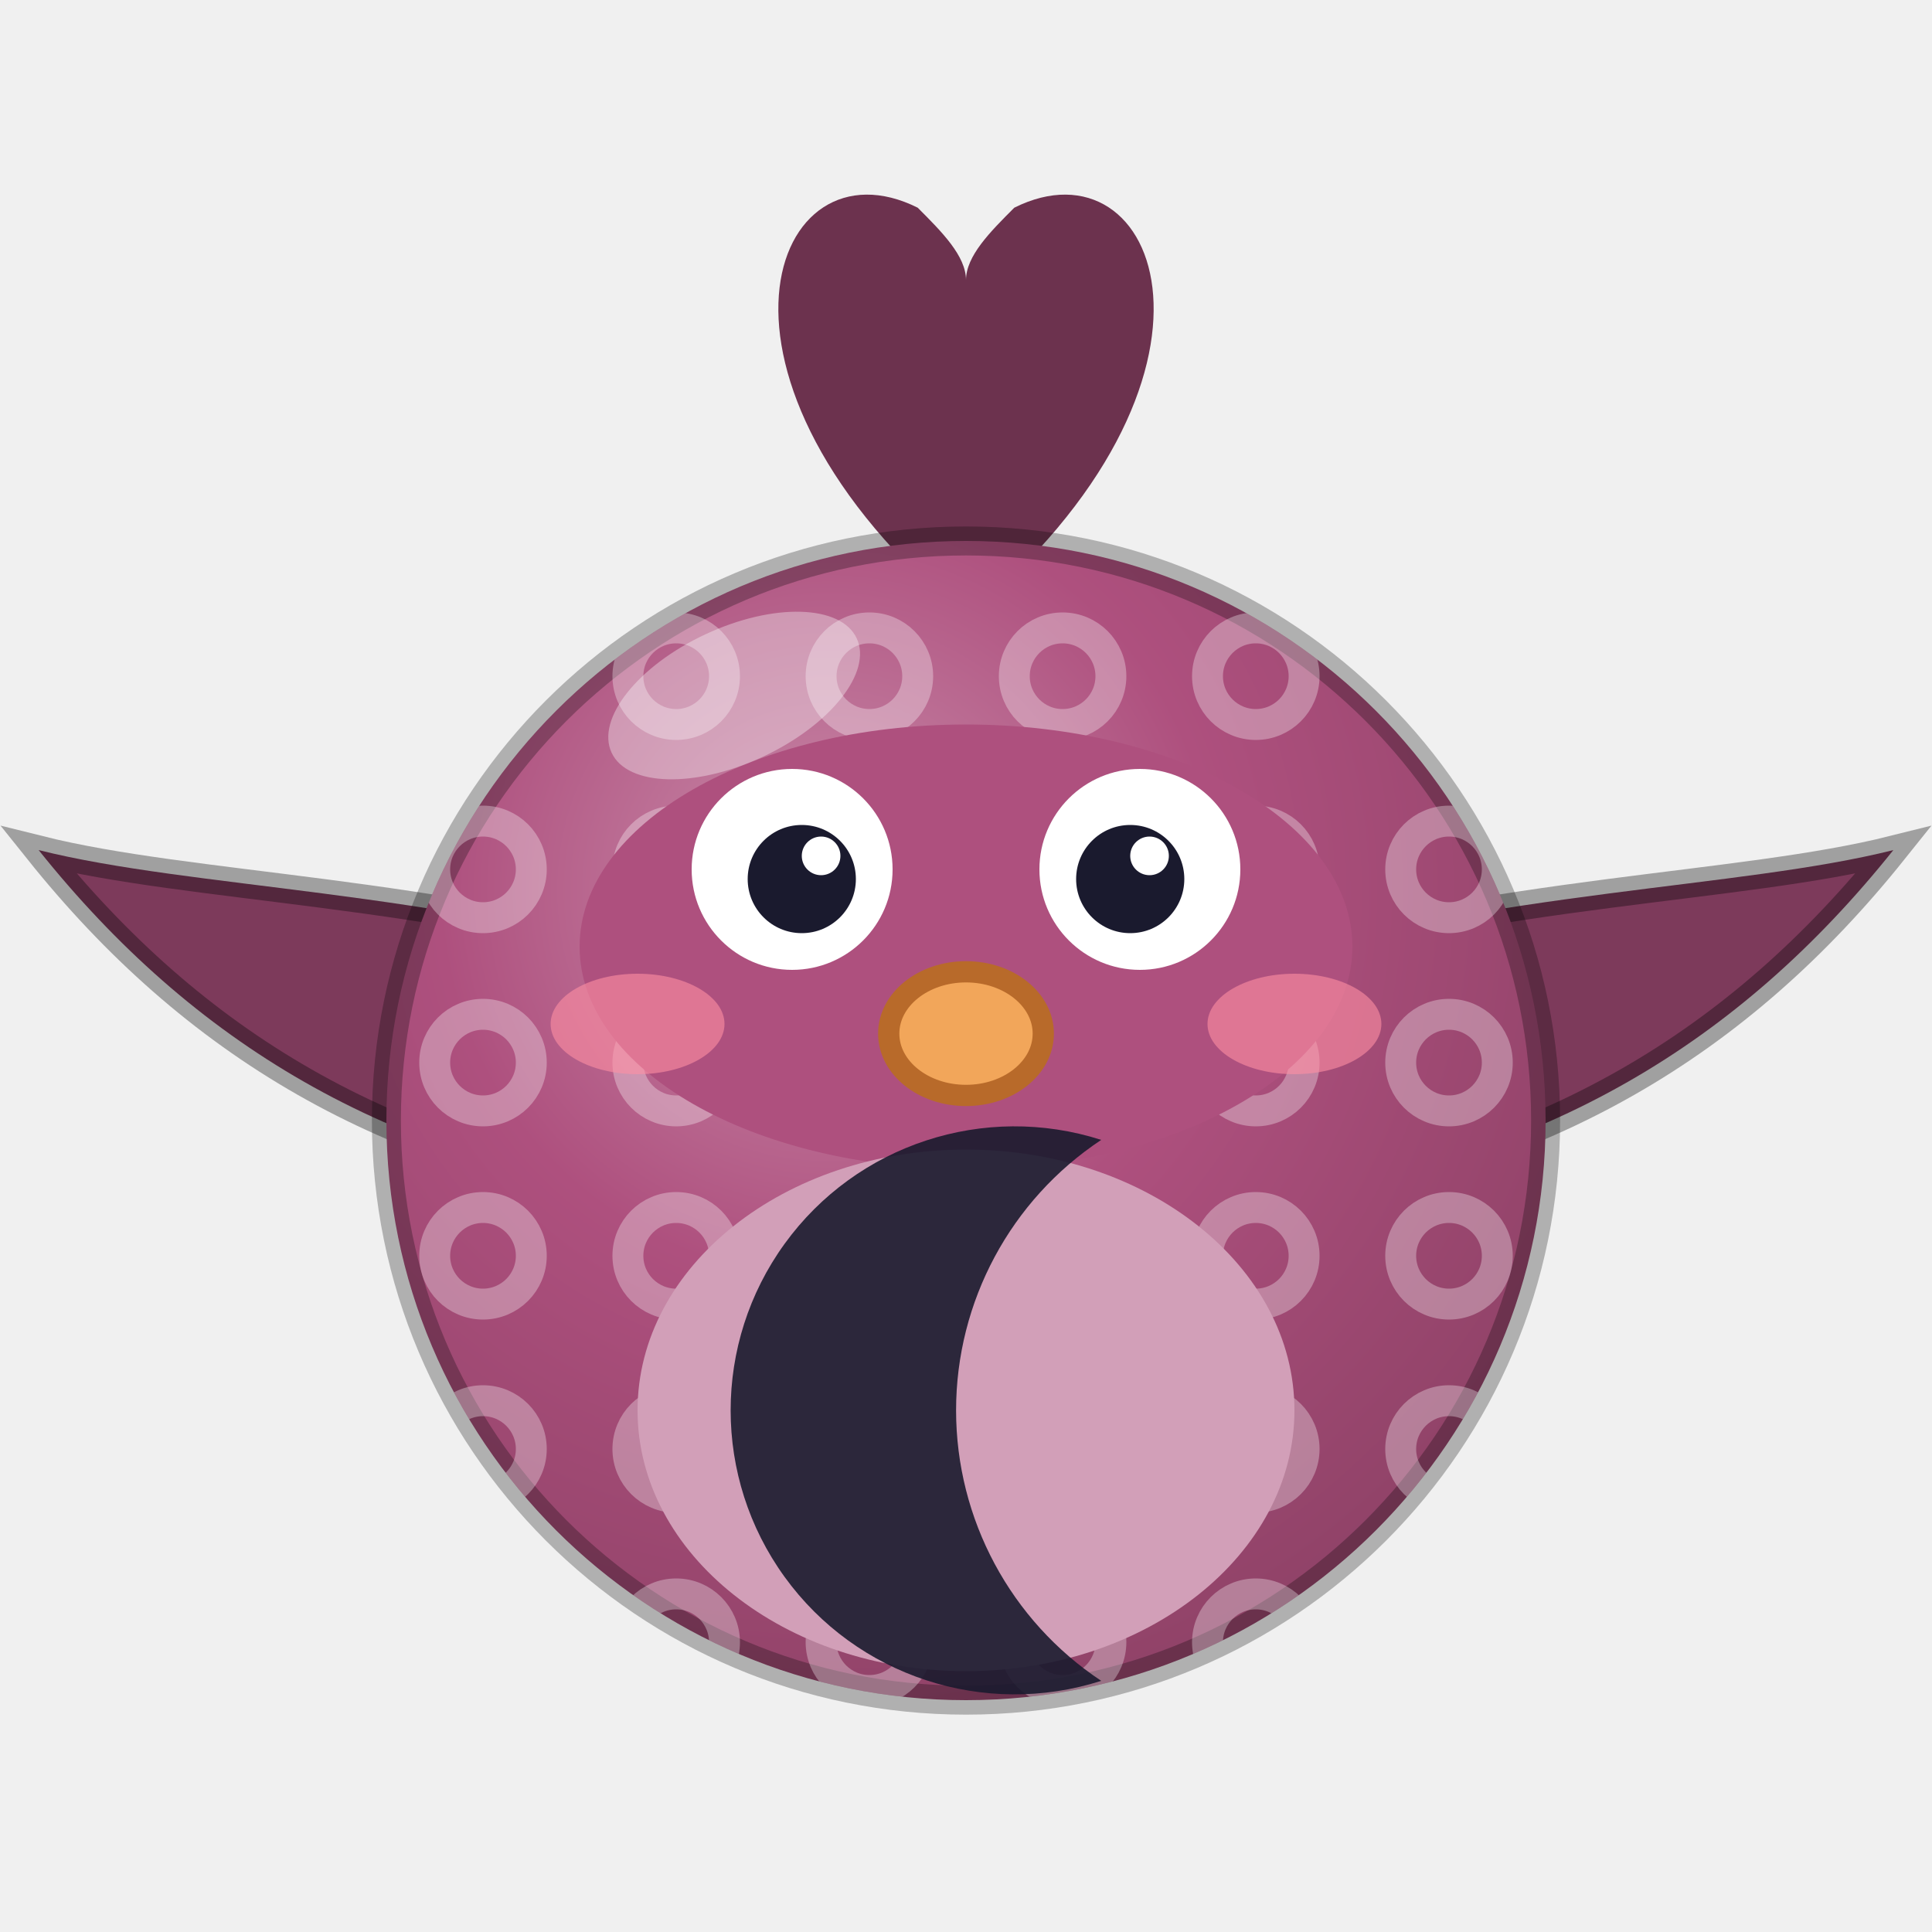
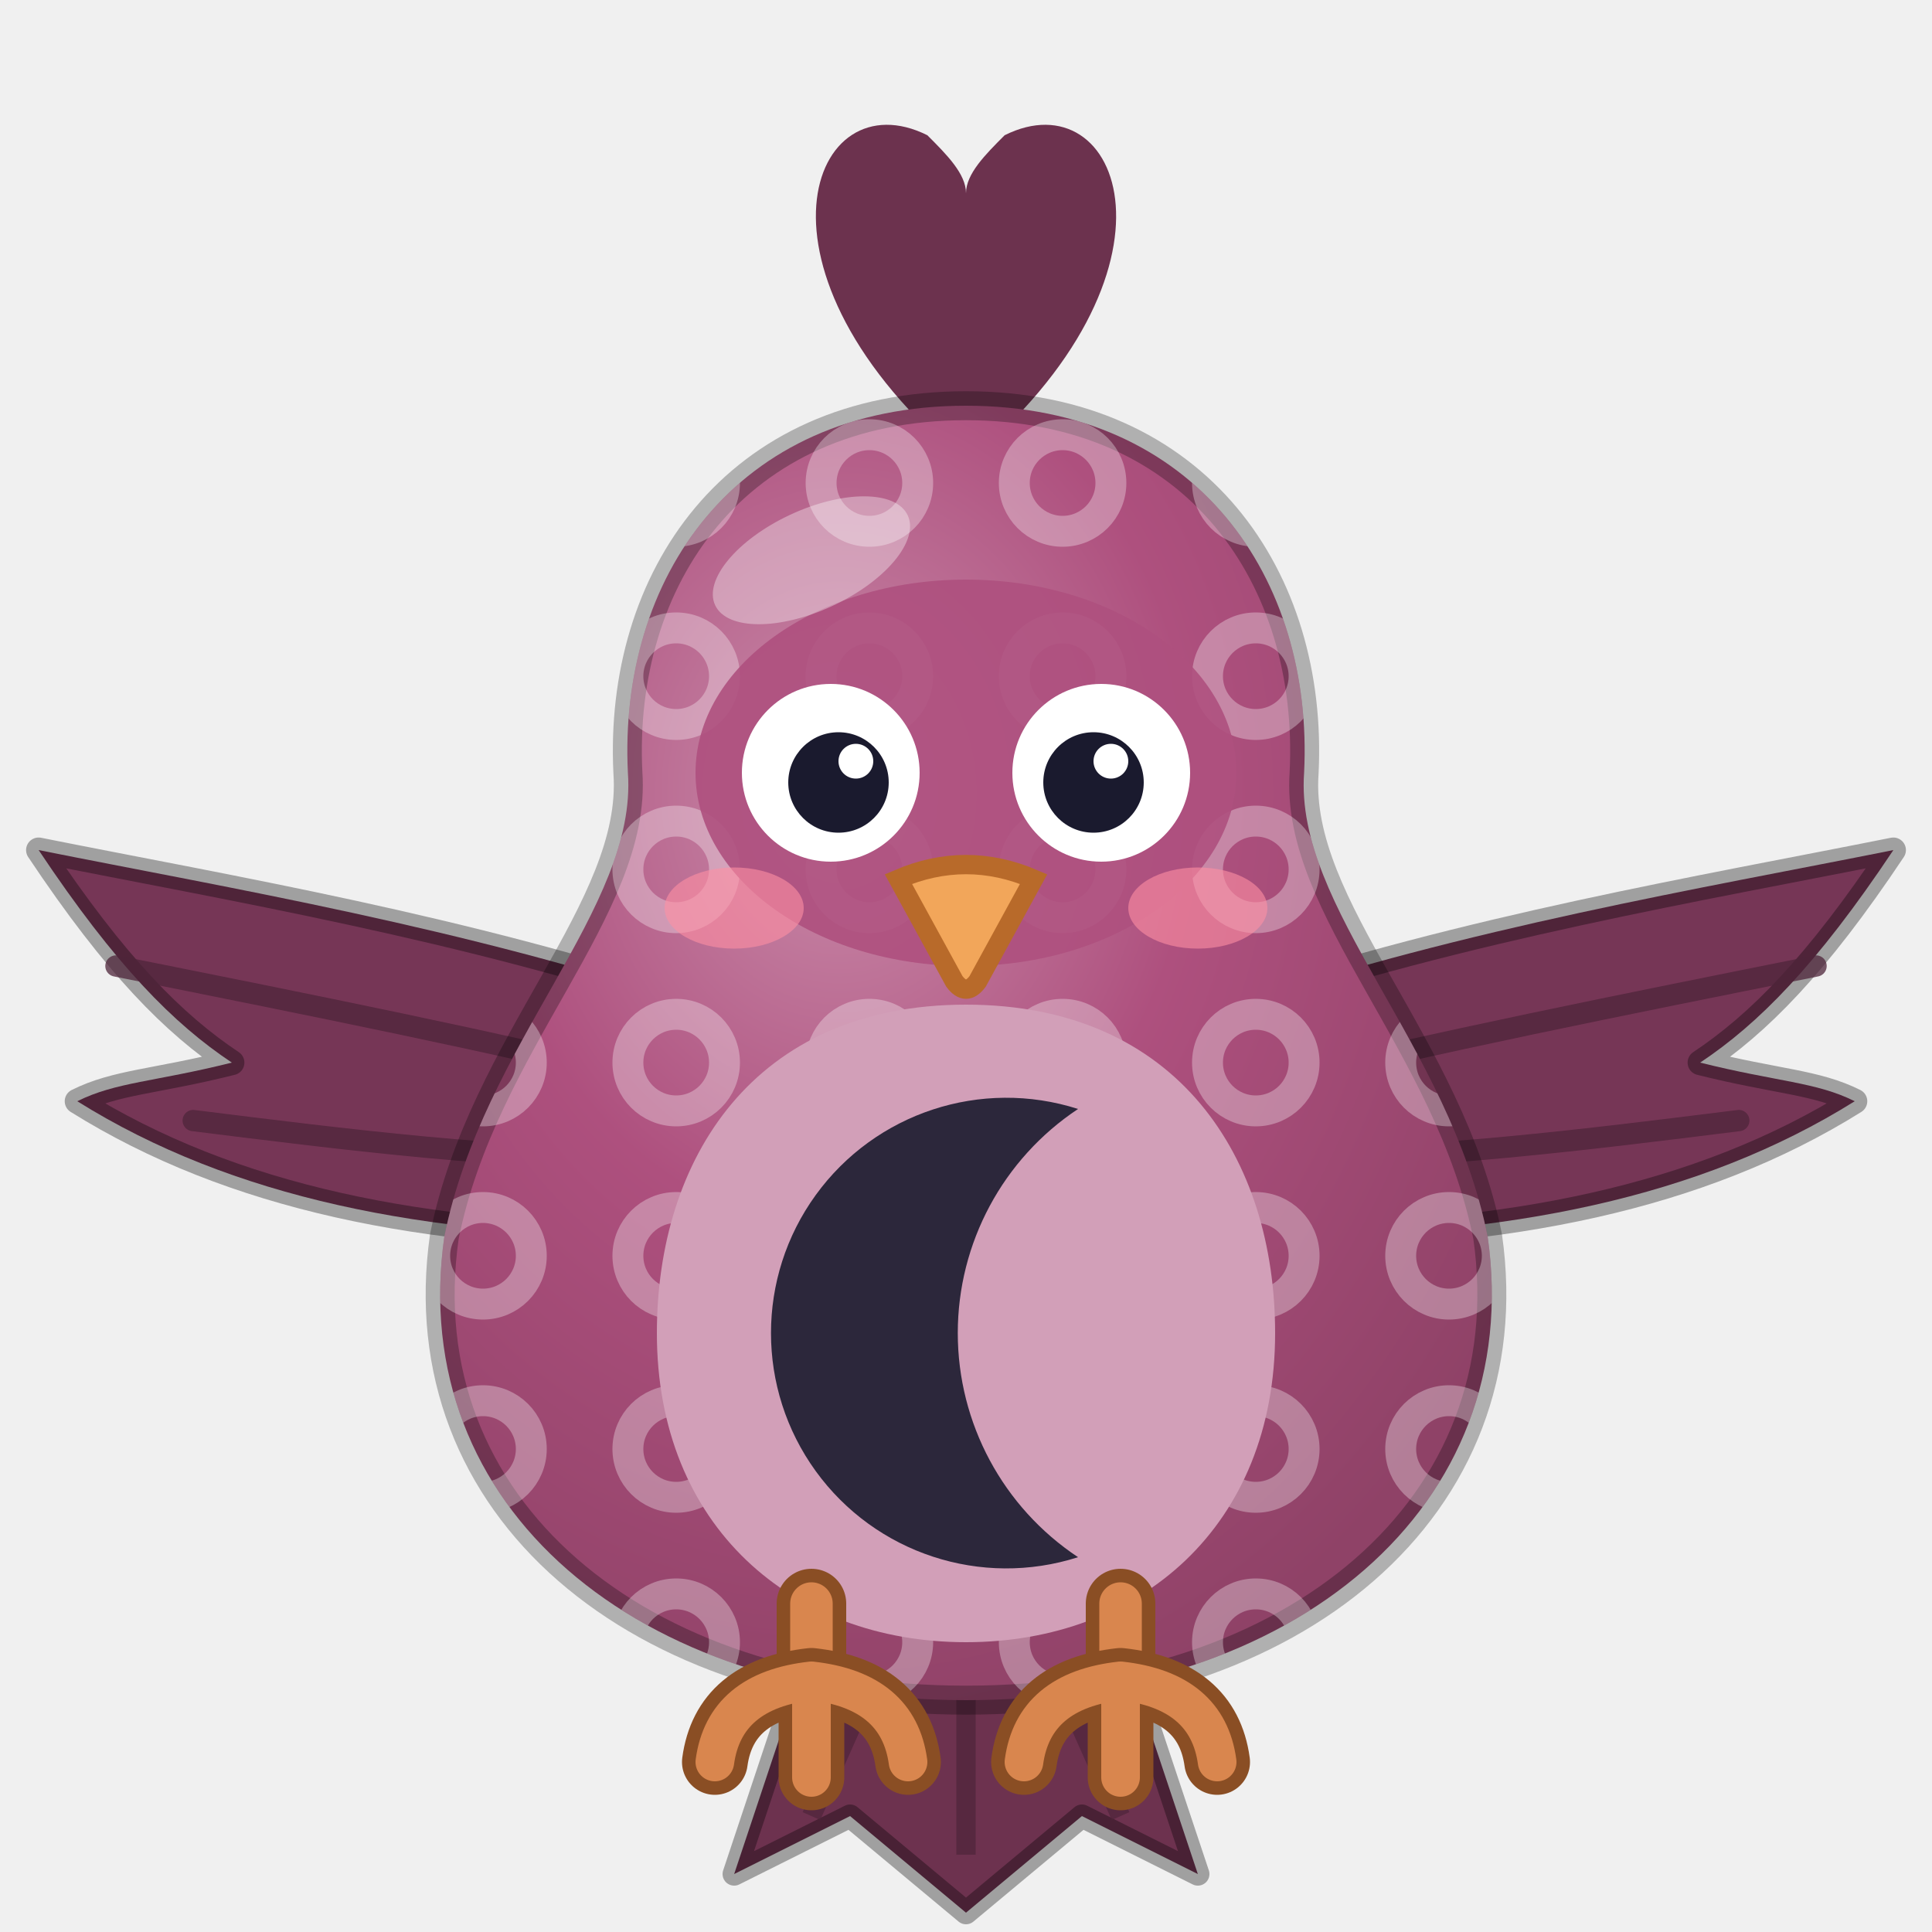
- <svg xmlns="http://www.w3.org/2000/svg" viewBox="0 0 100 100" data-color="pink" data-expr="idle" data-frame="mid">
+ <svg xmlns="http://www.w3.org/2000/svg" viewBox="0 0 100 100" data-color="pink" data-expr="idle" data-frame="mid" data-ver="4">
  <defs>
    <radialGradient id="bpink" cx="38%" cy="30%" r="75%">
      <stop offset="0" stop-color="#CA8DAB" />
      <stop offset=".45" stop-color="#AE507E" />
      <stop offset="1" stop-color="#8F4267" />
    </radialGradient>
    <pattern id="ptpink" width="10" height="10" patternUnits="userSpaceOnUse">
      <g opacity=".32">
        <circle cx="5" cy="5" r="2.5" fill="none" stroke="#FFFFFF" stroke-width="1.6" />
      </g>
    </pattern>
    <clipPath id="cbpink">
-       <circle cx="50" cy="58" r="30" />
+       <path d="M50 21 C62 21 68 30 67.5 40 C67 47 75 54 77 64 C79 78 67 88 50 88 C33 88 21 78 23 64 C25 54 33 47 32.5 40 C32 30 38 21 50 21Z" />
    </clipPath>
  </defs>
-   <g fill="#7D3A5B" stroke="#0005" stroke-width="1.5">
-     <path class="wing wing-l" d="M36 50 C22 46 10 46 2 44 C10 54 20 60 34 62z" />
-     <path class="wing wing-r" d="M64 50 C78 46 90 46 98 44 C90 54 80 60 66 62z" />
-   </g>
-   <g transform="translate(50 32) scale(1.25) translate(-50 -32)">
+   <path d="M43 82 L38 97 L44 94 L50 99 L56 94 L62 97 L57 82Z" fill="#6D324F" stroke="#0005" stroke-width="1.2" stroke-linejoin="round" />
+   <path d="M50 86 V96 M46 85 L42 94 M54 85 L58 94" fill="none" stroke="#4E2439" stroke-width="1" opacity=".7" />
+   <g class="crest" transform="translate(0 -8)">
    <path d="M50 32 C38 22 42 12 48 15 C49 16 50 17 50 18 C50 17 51 16 52 15 C58 12 62 22 50 32z" fill="#6C324E" />
  </g>
-   <circle cx="50" cy="58" r="30" fill="url(#bpink)" stroke="#0004" stroke-width="1.5" />
-   <rect x="18" y="26" width="64" height="64" fill="url(#ptpink)" clip-path="url(#cbpink)" />
-   <ellipse cx="50" cy="49" rx="20" ry="11.5" fill="#AE507E" />
-   <ellipse cx="50" cy="73" rx="17" ry="13.5" fill="#D29FB8" />
-   <g transform="translate(50 73) scale(.7) translate(-50 -50)">
+   <g class="wing wing-l">
+     <path class="wing-shape" d="M36 52 C24 48 12 46 2 44 C6 50 9 53 12 55 C8 56 6 56 4 57 C12 62 22 64 34 64Z" fill="#763656" stroke="#0005" stroke-width="1.3" stroke-linejoin="round" />
+     <path d="M34 56 C26 54 16 52 6 50 M34 60 C26 60 18 59 10 58" fill="none" stroke="#4E2439" stroke-width="1.1" stroke-linecap="round" opacity=".75" />
+   </g>
+   <g class="wing wing-r" transform="translate(100 0) scale(-1 1)">
+     <path class="wing-shape" d="M36 52 C24 48 12 46 2 44 C6 50 9 53 12 55 C8 56 6 56 4 57 C12 62 22 64 34 64Z" fill="#763656" stroke="#0005" stroke-width="1.3" stroke-linejoin="round" />
+     <path d="M34 56 C26 54 16 52 6 50 M34 60 C26 60 18 59 10 58" fill="none" stroke="#4E2439" stroke-width="1.1" stroke-linecap="round" opacity=".75" />
+   </g>
+   <path d="M50 21 C62 21 68 30 67.5 40 C67 47 75 54 77 64 C79 78 67 88 50 88 C33 88 21 78 23 64 C25 54 33 47 32.5 40 C32 30 38 21 50 21Z" fill="url(#bpink)" stroke="#0004" stroke-width="1.5" />
+   <rect x="18" y="18" width="64" height="72" fill="url(#ptpink)" clip-path="url(#cbpink)" />
+   <ellipse cx="50" cy="40" rx="14" ry="10" fill="#AE507E" opacity=".9" />
+   <path d="M50 52 C61 52 66 60 66 69 C66 79 59 85 50 85 C41 85 34 79 34 69 C34 60 39 52 50 52Z" fill="#D29FB8" />
+   <g transform="translate(50 69) scale(.58) translate(-50 -50)">
    <path d="M60 30 A21 21 0 1 0 60 70 A24 24 0 0 1 60 30z" fill="#1A1A2E" fill-opacity=".9" />
  </g>
-   <circle cx="41" cy="45" r="5.2" fill="#fff" />
-   <circle cx="59" cy="45" r="5.2" fill="#fff" />
-   <circle cx="41.5" cy="45.5" r="2.8" fill="#1A1A2E" />
-   <circle cx="58.5" cy="45.5" r="2.8" fill="#1A1A2E" />
-   <circle cx="42.5" cy="44.3" r="1" fill="#fff" />
-   <circle cx="59.5" cy="44.3" r="1" fill="#fff" />
-   <ellipse cx="50" cy="53.5" rx="4" ry="3.2" fill="#F2A65A" stroke="#B86A2A" stroke-width="1.1" />
-   <ellipse cx="33" cy="53" rx="4.5" ry="2.6" fill="#FF8FA3" opacity="0.6" />
-   <ellipse cx="67" cy="53" rx="4.5" ry="2.6" fill="#FF8FA3" opacity="0.6" />
-   <ellipse cx="38" cy="36" rx="7" ry="3.5" fill="#fff" opacity=".35" transform="rotate(-25 38 36)" />
+   <path d="M42 83 V87" stroke="#8A4E24" stroke-width="3.6" stroke-linecap="round" />
+   <path d="M42 83 V87" stroke="#D9864E" stroke-width="2.2" stroke-linecap="round" />
+   <g fill="none" stroke-linecap="round">
+     <path d="M42 87 q-4.5 .5 -5 4.2 M42 87 q0 2.5 0 5 M42 87 q4.5 .5 5 4.2" stroke="#8A4E24" stroke-width="3.4" />
+     <path d="M42 87 q-4.5 .5 -5 4.2 M42 87 q0 2.5 0 5 M42 87 q4.5 .5 5 4.2" stroke="#D9864E" stroke-width="2" />
+   </g>
+   <path d="M58 83 V87" stroke="#8A4E24" stroke-width="3.6" stroke-linecap="round" />
+   <path d="M58 83 V87" stroke="#D9864E" stroke-width="2.2" stroke-linecap="round" />
+   <g fill="none" stroke-linecap="round">
+     <path d="M58 87 q-4.5 .5 -5 4.2 M58 87 q0 2.5 0 5 M58 87 q4.5 .5 5 4.2" stroke="#8A4E24" stroke-width="3.4" />
+     <path d="M58 87 q-4.5 .5 -5 4.2 M58 87 q0 2.5 0 5 M58 87 q4.5 .5 5 4.2" stroke="#D9864E" stroke-width="2" />
+   </g>
+   <circle cx="43" cy="40" r="4.6" fill="#fff" />
+   <circle cx="57" cy="40" r="4.6" fill="#fff" />
+   <circle cx="43.4" cy="40.5" r="2.6" fill="#1A1A2E" />
+   <circle cx="56.6" cy="40.5" r="2.6" fill="#1A1A2E" />
+   <circle cx="44.3" cy="39.4" r=".9" fill="#fff" />
+   <circle cx="57.5" cy="39.4" r=".9" fill="#fff" />
+   <path d="M46.5 45.5 Q50 44 53.5 45.5 L50.6 50.8 Q50 51.6 49.4 50.8Z" fill="#F2A65A" stroke="#B86A2A" stroke-width="1" />
+   <ellipse cx="38" cy="47" rx="3.6" ry="2.1" fill="#FF8FA3" opacity="0.6" />
+   <ellipse cx="62" cy="47" rx="3.6" ry="2.1" fill="#FF8FA3" opacity="0.6" />
+   <ellipse cx="42" cy="29" rx="5.5" ry="2.6" fill="#fff" opacity=".35" transform="rotate(-25 42 29)" />
</svg>
